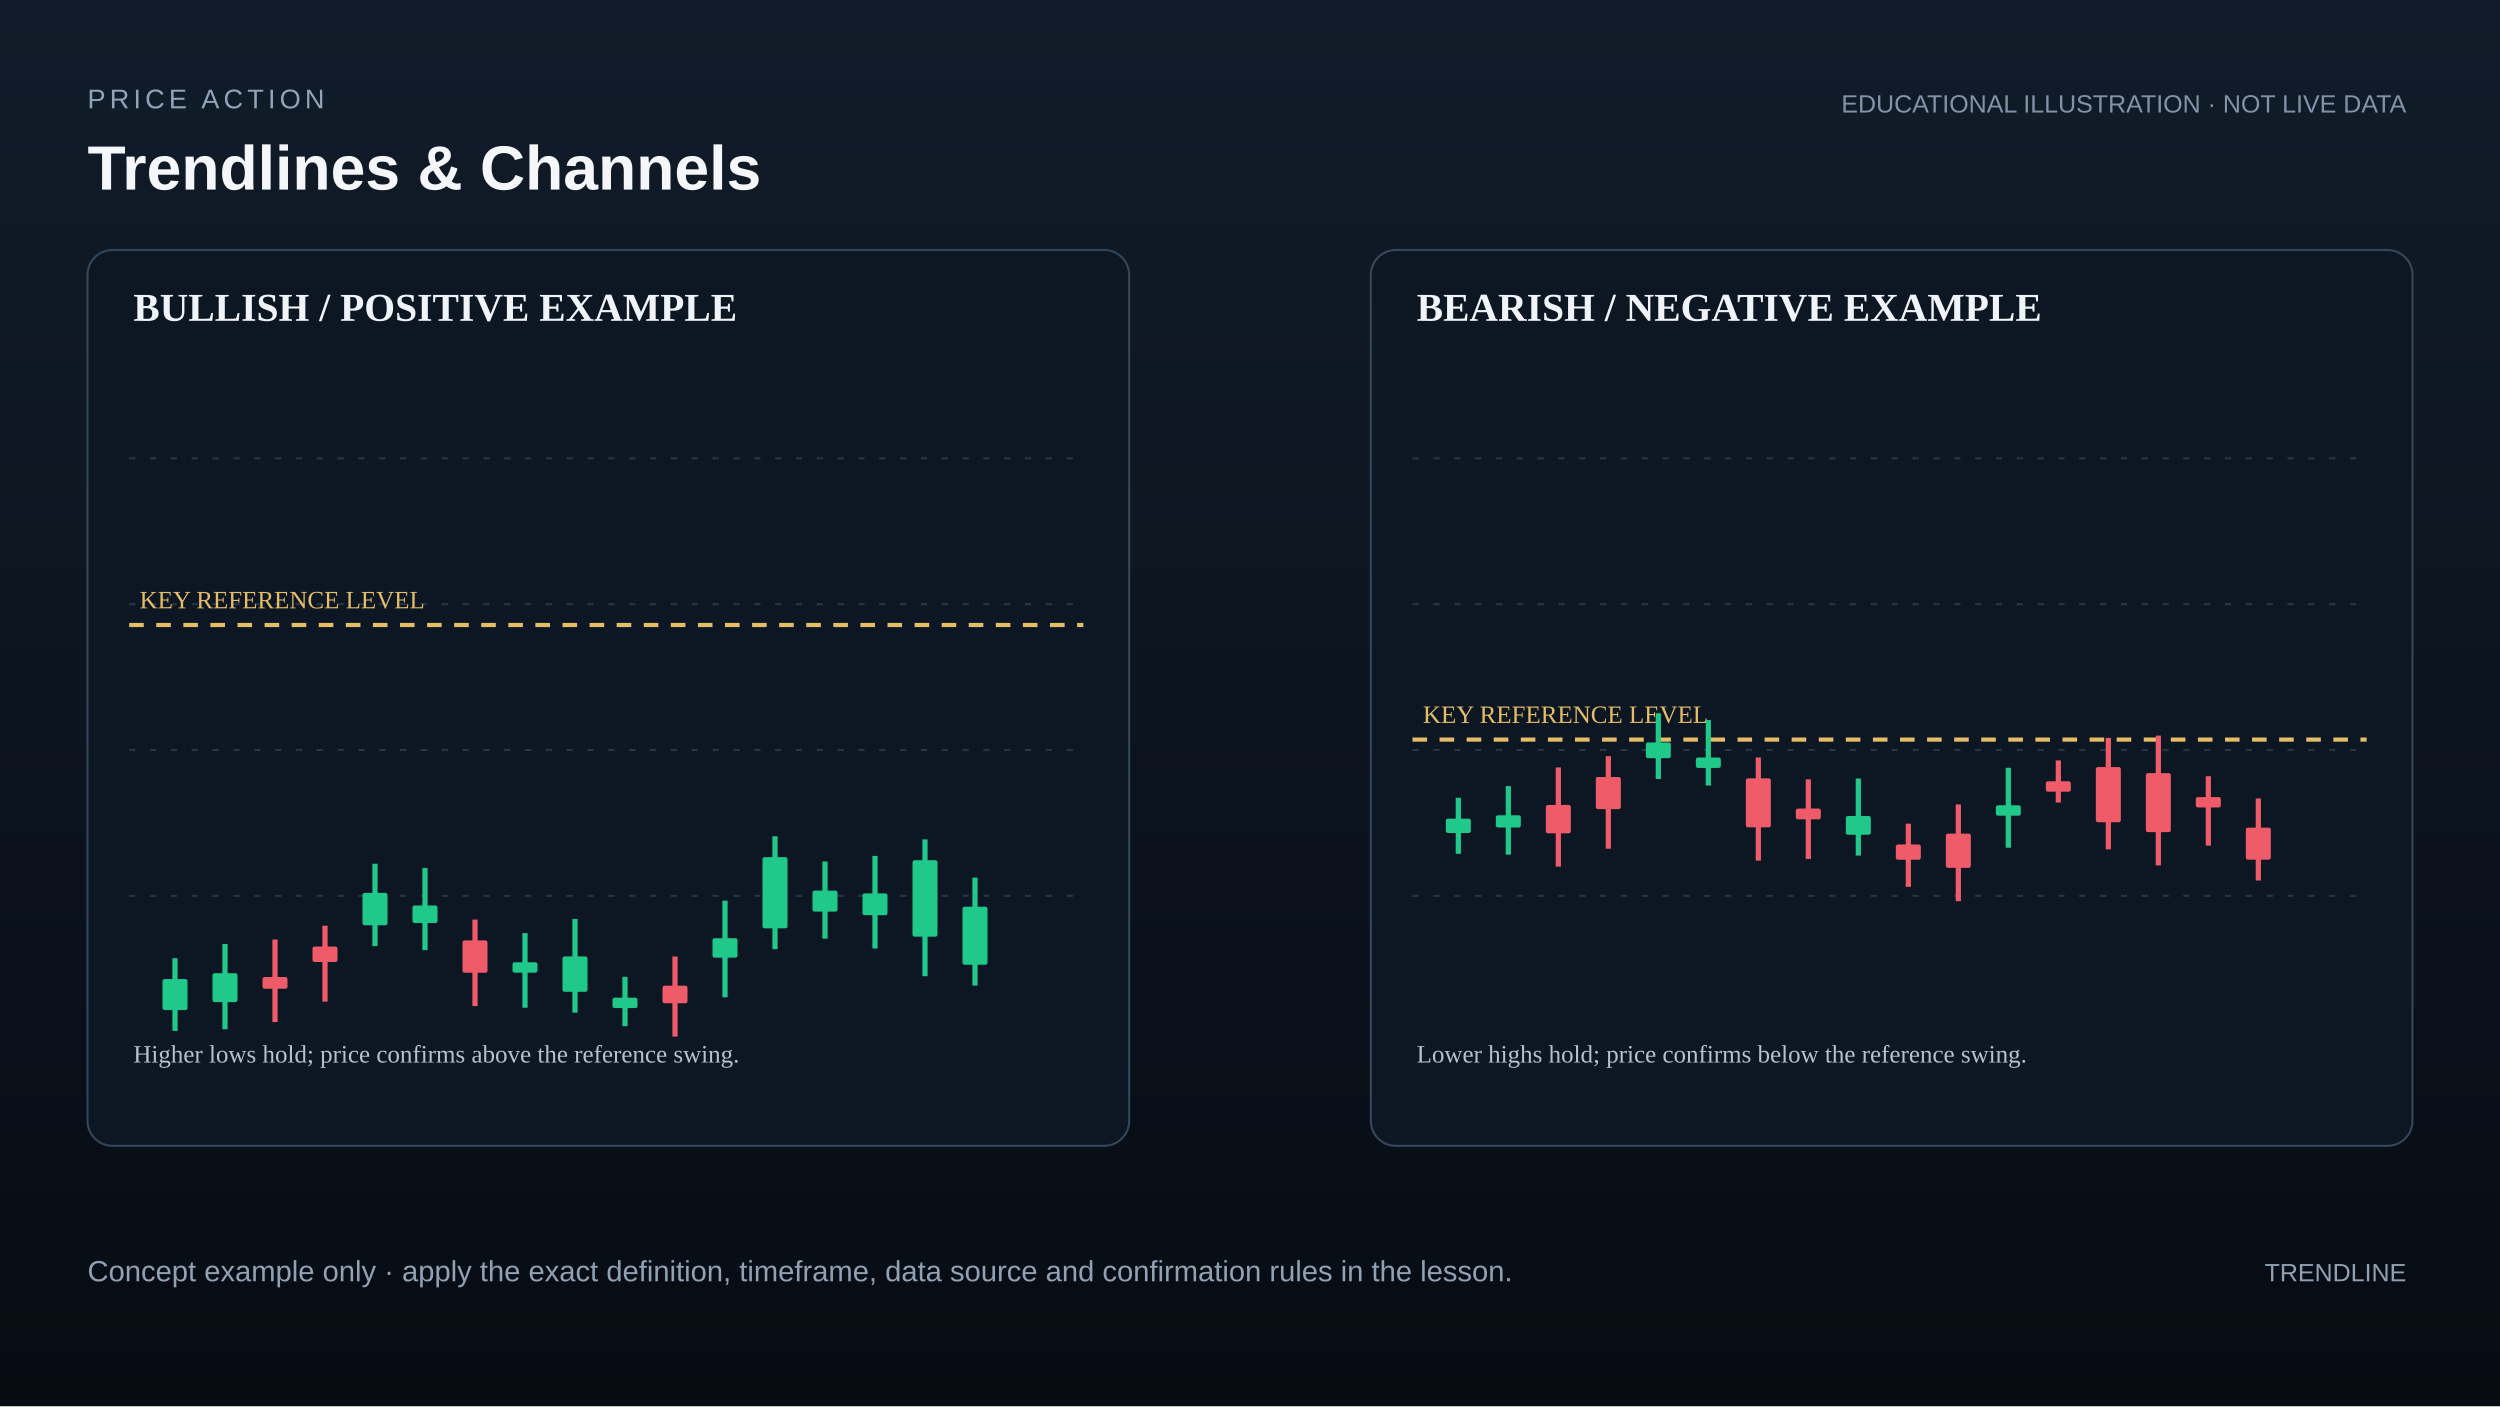
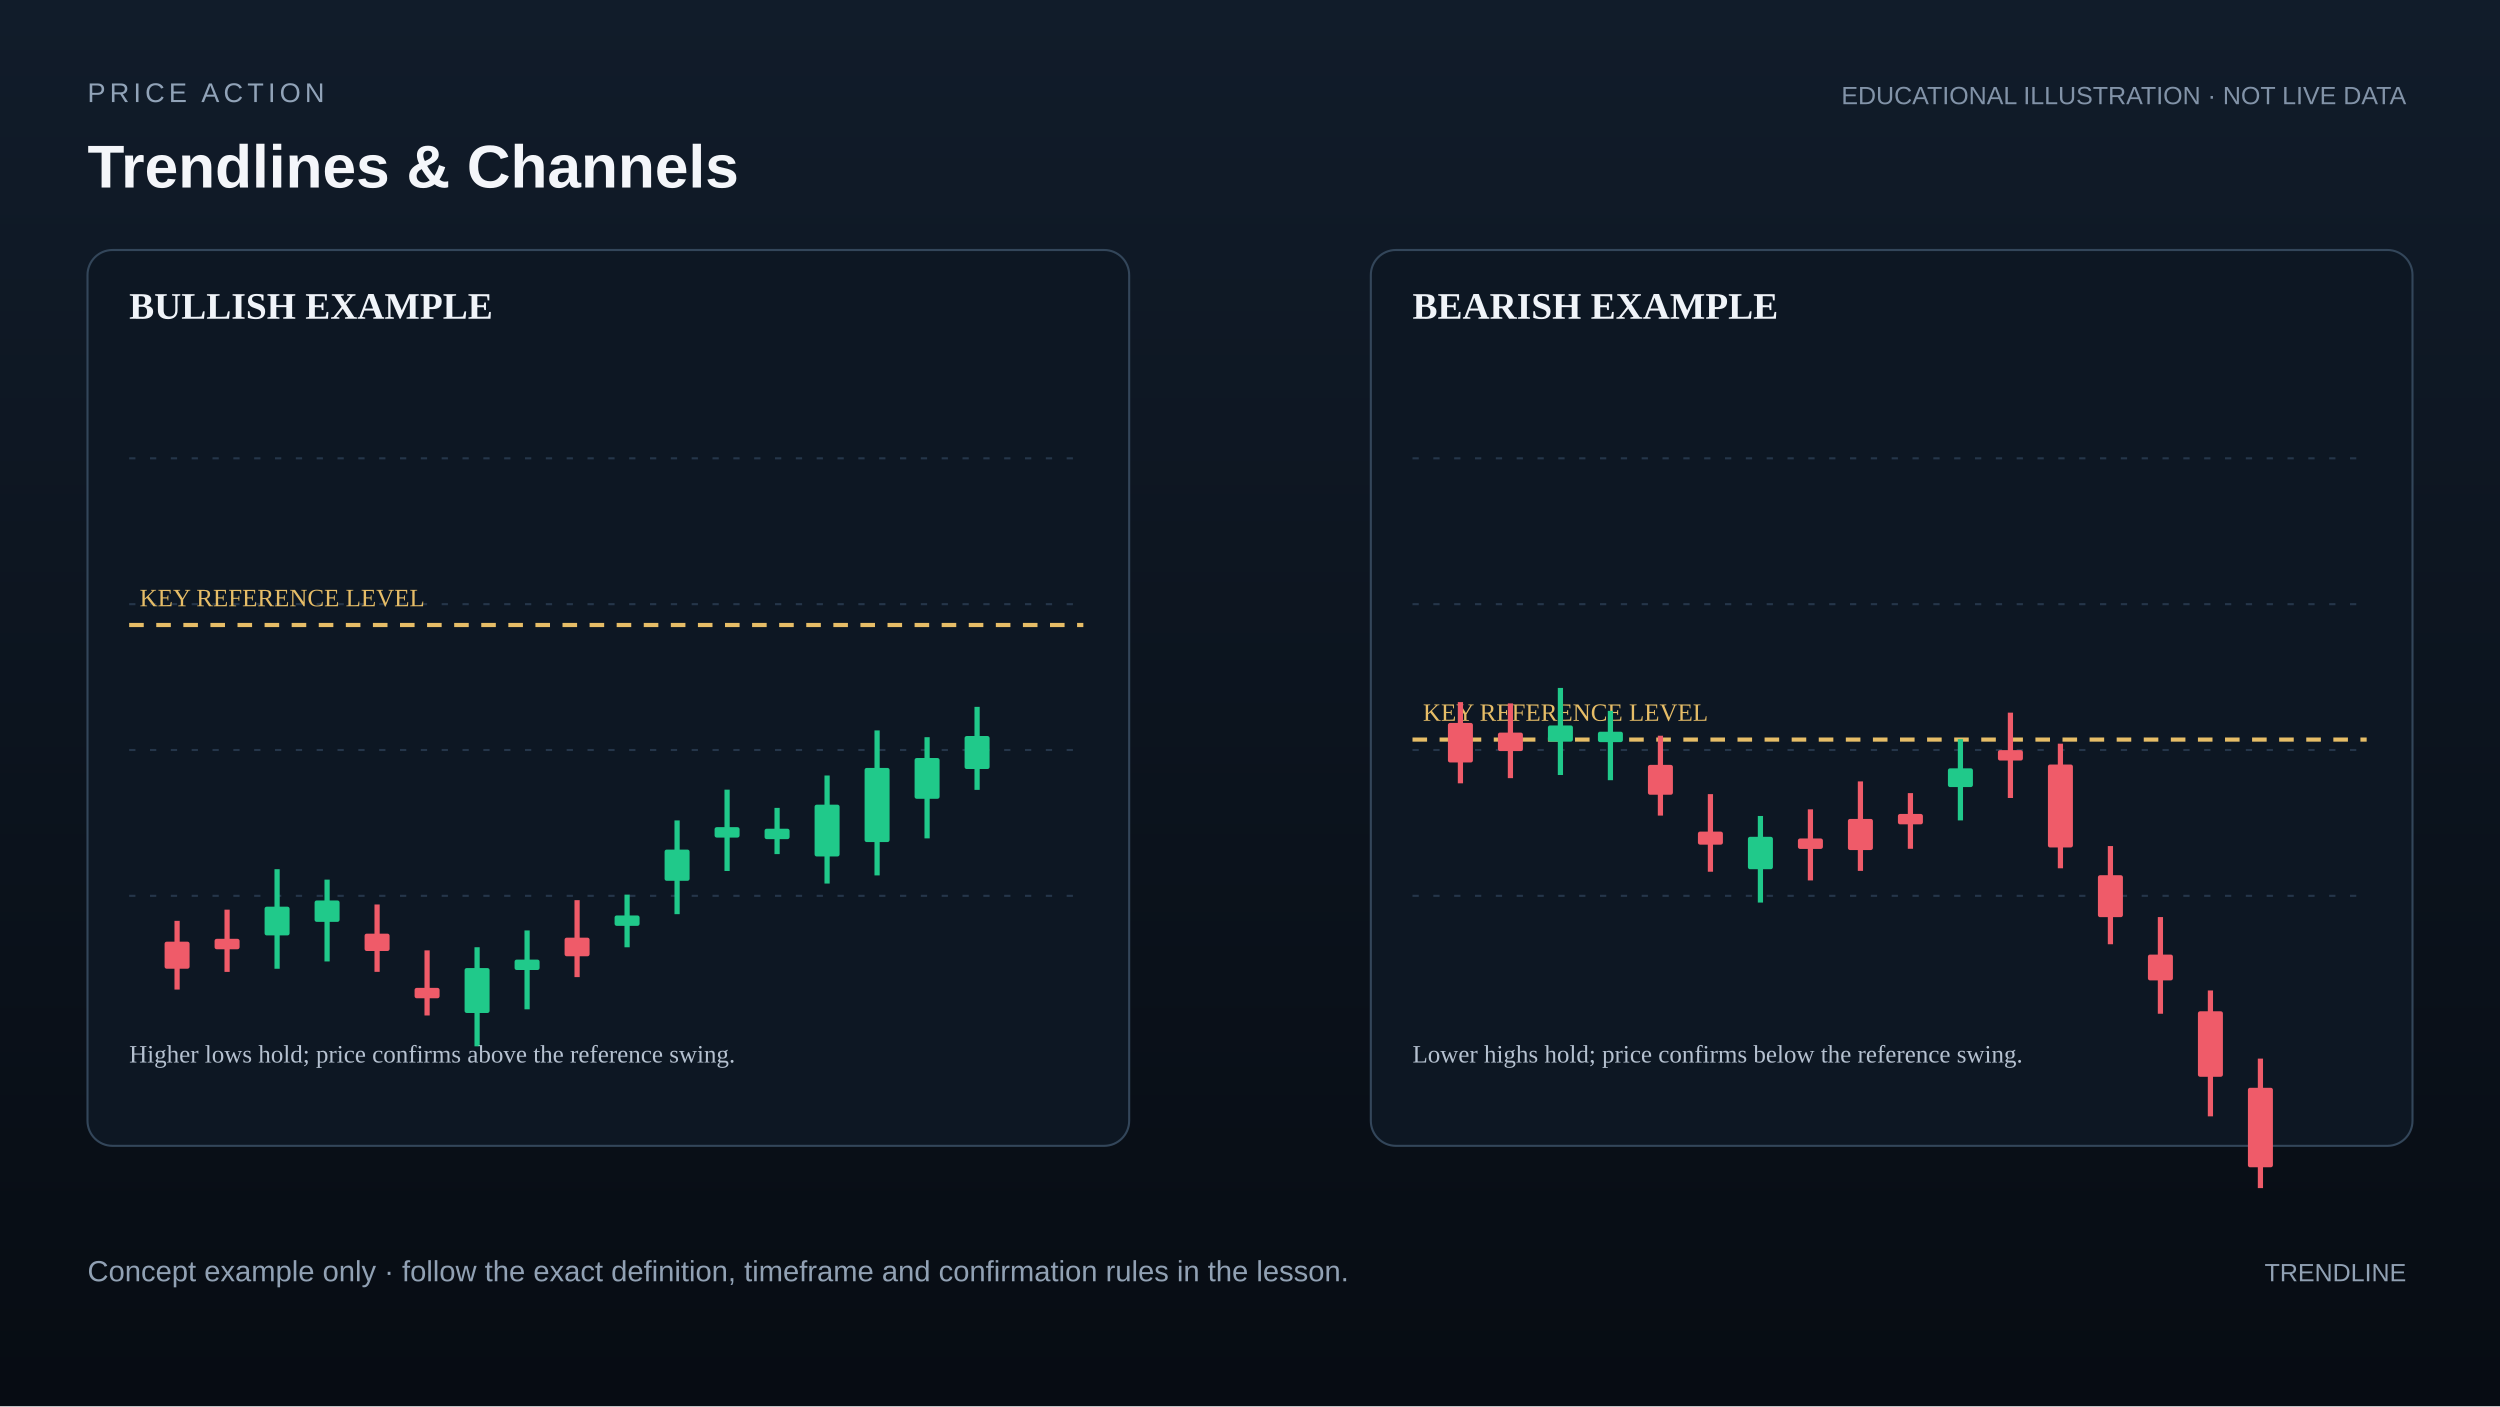
<svg xmlns="http://www.w3.org/2000/svg" width="1200" height="675" viewBox="0 0 1200 675">
  <defs>
    <linearGradient id="bg" x2="0" y2="1">
      <stop stop-color="#111c2a" />
      <stop offset="1" stop-color="#070c13" />
    </linearGradient>
  </defs>
  <rect width="1200" height="675" fill="url(#bg)" />
-   <text x="42" y="52" fill="#91a3b8" font-family="Arial,sans-serif" font-size="13" letter-spacing="2">PRICE ACTION</text>
-   <text x="42" y="91" fill="#f4f6fa" font-family="Arial,sans-serif" font-size="30" font-weight="800">Trendlines &amp; Channels</text>
-   <text x="1155" y="54" text-anchor="end" fill="#8293a8" font-family="Arial,sans-serif" font-size="12">EDUCATIONAL ILLUSTRATION · NOT LIVE DATA</text>
+   <text x="42" y="49" fill="#91a3b8" font-family="Arial,sans-serif" font-size="13" letter-spacing="2">PRICE ACTION</text>
+   <text x="42" y="90" fill="#f4f6fa" font-family="Arial,sans-serif" font-size="29" font-weight="800">Trendlines &amp; Channels</text>
+   <text x="1155" y="50" text-anchor="end" fill="#8293a8" font-family="Arial,sans-serif" font-size="12">EDUCATIONAL ILLUSTRATION · NOT LIVE DATA</text>
  <g>
    <rect x="42" y="120" width="500" height="430" rx="12" fill="#0d1723" stroke="#33465a" />
-     <text x="64" y="154" fill="#f0f4f9" font-size="19" font-weight="700">BULLISH / POSITIVE EXAMPLE</text>
+     <text x="62" y="153" fill="#f0f4f9" font-size="18" font-weight="700">BULLISH EXAMPLE</text>
    <line x1="62" y1="220" x2="522" y2="220" stroke="#25364a" stroke-dasharray="3 7" />
    <line x1="62" y1="290" x2="522" y2="290" stroke="#25364a" stroke-dasharray="3 7" />
    <line x1="62" y1="360" x2="522" y2="360" stroke="#25364a" stroke-dasharray="3 7" />
    <line x1="62" y1="430" x2="522" y2="430" stroke="#25364a" stroke-dasharray="3 7" />
    <line x1="62" y1="300" x2="520" y2="300" stroke="#e6bd67" stroke-width="2" stroke-dasharray="7 6" />
-     <text x="67" y="292" fill="#e6bd67" font-size="12">KEY REFERENCE LEVEL</text>
-     <line x1="84" y1="459.949" x2="84" y2="494.829" stroke="#20c98a" stroke-width="2.5" />
-     <rect x="78" y="469.949" width="12" height="14.88" rx="1" fill="#20c98a" />
-     <line x1="108" y1="453.122" x2="108" y2="494.028" stroke="#20c98a" stroke-width="2.5" />
-     <rect x="102" y="467.122" width="12" height="13.906" rx="1" fill="#20c98a" />
-     <line x1="132" y1="450.972" x2="132" y2="490.597" stroke="#ef5b69" stroke-width="2.5" />
-     <rect x="126" y="468.972" width="12" height="5.625" rx="1" fill="#ef5b69" />
-     <line x1="156" y1="444.35" x2="156" y2="480.774" stroke="#ef5b69" stroke-width="2.5" />
-     <rect x="150" y="454.35" width="12" height="7.424" rx="1" fill="#ef5b69" />
-     <line x1="180" y1="414.582" x2="180" y2="454.12" stroke="#20c98a" stroke-width="2.5" />
-     <rect x="174" y="428.582" width="12" height="15.538" rx="1" fill="#20c98a" />
-     <line x1="204" y1="416.611" x2="204" y2="456.064" stroke="#20c98a" stroke-width="2.5" />
-     <rect x="198" y="434.611" width="12" height="8.452" rx="1" fill="#20c98a" />
-     <line x1="228" y1="441.407" x2="228" y2="482.924" stroke="#ef5b69" stroke-width="2.5" />
-     <rect x="222" y="451.407" width="12" height="15.516" rx="1" fill="#ef5b69" />
-     <line x1="252" y1="447.894" x2="252" y2="483.711" stroke="#20c98a" stroke-width="2.5" />
-     <rect x="246" y="461.894" width="12" height="5" rx="1" fill="#20c98a" />
-     <line x1="276" y1="441.083" x2="276" y2="486.073" stroke="#20c98a" stroke-width="2.5" />
-     <rect x="270" y="459.083" width="12" height="16.991" rx="1" fill="#20c98a" />
-     <line x1="300" y1="468.886" x2="300" y2="492.556" stroke="#20c98a" stroke-width="2.5" />
-     <rect x="294" y="478.886" width="12" height="5" rx="1" fill="#20c98a" />
-     <line x1="324" y1="459.133" x2="324" y2="497.566" stroke="#ef5b69" stroke-width="2.5" />
-     <rect x="318" y="473.133" width="12" height="8.433" rx="1" fill="#ef5b69" />
-     <line x1="348" y1="432.327" x2="348" y2="478.695" stroke="#20c98a" stroke-width="2.5" />
-     <rect x="342" y="450.327" width="12" height="9.368" rx="1" fill="#20c98a" />
-     <line x1="372" y1="401.414" x2="372" y2="455.613" stroke="#20c98a" stroke-width="2.5" />
-     <rect x="366" y="411.414" width="12" height="34.199" rx="1" fill="#20c98a" />
-     <line x1="396" y1="413.497" x2="396" y2="450.581" stroke="#20c98a" stroke-width="2.5" />
-     <rect x="390" y="427.497" width="12" height="10.085" rx="1" fill="#20c98a" />
-     <line x1="420" y1="410.82" x2="420" y2="455.288" stroke="#20c98a" stroke-width="2.5" />
-     <rect x="414" y="428.82" width="12" height="10.467" rx="1" fill="#20c98a" />
-     <line x1="444" y1="402.907" x2="444" y2="468.588" stroke="#20c98a" stroke-width="2.5" />
-     <rect x="438" y="412.907" width="12" height="36.68" rx="1" fill="#20c98a" />
-     <line x1="468" y1="421.248" x2="468" y2="473.071" stroke="#20c98a" stroke-width="2.5" />
-     <rect x="462" y="435.248" width="12" height="27.822" rx="1" fill="#20c98a" />
-     <text x="64" y="510" fill="#b5c1d0" font-size="12">Higher lows hold; price confirms above the reference swing.</text>
+     <text x="67" y="291" fill="#e6bd67" font-size="12">KEY REFERENCE LEVEL</text>
+     <line x1="85" y1="442.005" x2="85" y2="474.992" stroke="#ef5b69" stroke-width="2.5" />
+     <rect x="79" y="452.005" width="12" height="12.988" rx="1" fill="#ef5b69" />
+     <line x1="109" y1="436.637" x2="109" y2="466.512" stroke="#ef5b69" stroke-width="2.5" />
+     <rect x="103" y="450.637" width="12" height="5" rx="1" fill="#ef5b69" />
+     <line x1="133" y1="417.21" x2="133" y2="465.003" stroke="#20c98a" stroke-width="2.5" />
+     <rect x="127" y="435.21" width="12" height="13.793" rx="1" fill="#20c98a" />
+     <line x1="157" y1="422.218" x2="157" y2="461.497" stroke="#20c98a" stroke-width="2.5" />
+     <rect x="151" y="432.218" width="12" height="10.28" rx="1" fill="#20c98a" />
+     <line x1="181" y1="434.151" x2="181" y2="466.488" stroke="#ef5b69" stroke-width="2.5" />
+     <rect x="175" y="448.151" width="12" height="8.337" rx="1" fill="#ef5b69" />
+     <line x1="205" y1="456.177" x2="205" y2="487.433" stroke="#ef5b69" stroke-width="2.5" />
+     <rect x="199" y="474.177" width="12" height="5" rx="1" fill="#ef5b69" />
+     <line x1="229" y1="454.671" x2="229" y2="502.231" stroke="#20c98a" stroke-width="2.5" />
+     <rect x="223" y="464.671" width="12" height="21.56" rx="1" fill="#20c98a" />
+     <line x1="253" y1="446.608" x2="253" y2="484.477" stroke="#20c98a" stroke-width="2.5" />
+     <rect x="247" y="460.608" width="12" height="5" rx="1" fill="#20c98a" />
+     <line x1="277" y1="432.073" x2="277" y2="469.016" stroke="#ef5b69" stroke-width="2.5" />
+     <rect x="271" y="450.073" width="12" height="8.943" rx="1" fill="#ef5b69" />
+     <line x1="301" y1="429.416" x2="301" y2="454.695" stroke="#20c98a" stroke-width="2.5" />
+     <rect x="295" y="439.416" width="12" height="5" rx="1" fill="#20c98a" />
+     <line x1="325" y1="393.801" x2="325" y2="438.799" stroke="#20c98a" stroke-width="2.5" />
+     <rect x="319" y="407.801" width="12" height="14.997" rx="1" fill="#20c98a" />
+     <line x1="349" y1="379.035" x2="349" y2="418.071" stroke="#20c98a" stroke-width="2.5" />
+     <rect x="343" y="397.035" width="12" height="5" rx="1" fill="#20c98a" />
+     <line x1="373" y1="387.783" x2="373" y2="409.968" stroke="#20c98a" stroke-width="2.5" />
+     <rect x="367" y="397.783" width="12" height="5" rx="1" fill="#20c98a" />
+     <line x1="397" y1="372.239" x2="397" y2="424.109" stroke="#20c98a" stroke-width="2.5" />
+     <rect x="391" y="386.239" width="12" height="24.871" rx="1" fill="#20c98a" />
+     <line x1="421" y1="350.596" x2="421" y2="420.198" stroke="#20c98a" stroke-width="2.5" />
+     <rect x="415" y="368.596" width="12" height="35.603" rx="1" fill="#20c98a" />
+     <line x1="445" y1="353.85" x2="445" y2="402.423" stroke="#20c98a" stroke-width="2.5" />
+     <rect x="439" y="363.85" width="12" height="19.573" rx="1" fill="#20c98a" />
+     <line x1="469" y1="339.294" x2="469" y2="379.134" stroke="#20c98a" stroke-width="2.5" />
+     <rect x="463" y="353.294" width="12" height="15.84" rx="1" fill="#20c98a" />
+     <text x="62" y="510" fill="#b5c1d0" font-size="12">Higher lows hold; price confirms above the reference swing.</text>
  </g>
  <g>
    <rect x="658" y="120" width="500" height="430" rx="12" fill="#0d1723" stroke="#33465a" />
-     <text x="680" y="154" fill="#f0f4f9" font-size="19" font-weight="700">BEARISH / NEGATIVE EXAMPLE</text>
+     <text x="678" y="153" fill="#f0f4f9" font-size="18" font-weight="700">BEARISH EXAMPLE</text>
    <line x1="678" y1="220" x2="1138" y2="220" stroke="#25364a" stroke-dasharray="3 7" />
    <line x1="678" y1="290" x2="1138" y2="290" stroke="#25364a" stroke-dasharray="3 7" />
    <line x1="678" y1="360" x2="1138" y2="360" stroke="#25364a" stroke-dasharray="3 7" />
    <line x1="678" y1="430" x2="1138" y2="430" stroke="#25364a" stroke-dasharray="3 7" />
    <line x1="678" y1="355" x2="1136" y2="355" stroke="#e6bd67" stroke-width="2" stroke-dasharray="7 6" />
-     <text x="683" y="347" fill="#e6bd67" font-size="12">KEY REFERENCE LEVEL</text>
-     <line x1="700" y1="382.949" x2="700" y2="409.829" stroke="#20c98a" stroke-width="2.5" />
-     <rect x="694" y="392.949" width="12" height="6.88" rx="1" fill="#20c98a" />
-     <line x1="724" y1="377.322" x2="724" y2="410.228" stroke="#20c98a" stroke-width="2.5" />
-     <rect x="718" y="391.322" width="12" height="5.906" rx="1" fill="#20c98a" />
-     <line x1="748" y1="368.372" x2="748" y2="415.997" stroke="#ef5b69" stroke-width="2.5" />
-     <rect x="742" y="386.372" width="12" height="13.625" rx="1" fill="#ef5b69" />
-     <line x1="772" y1="362.95" x2="772" y2="407.374" stroke="#ef5b69" stroke-width="2.5" />
-     <rect x="766" y="372.95" width="12" height="15.424" rx="1" fill="#ef5b69" />
-     <line x1="796" y1="342.382" x2="796" y2="373.92" stroke="#20c98a" stroke-width="2.5" />
-     <rect x="790" y="356.382" width="12" height="7.538" rx="1" fill="#20c98a" />
-     <line x1="820" y1="345.611" x2="820" y2="377.064" stroke="#20c98a" stroke-width="2.5" />
-     <rect x="814" y="363.611" width="12" height="5" rx="1" fill="#20c98a" />
-     <line x1="844" y1="363.607" x2="844" y2="413.124" stroke="#ef5b69" stroke-width="2.5" />
-     <rect x="838" y="373.607" width="12" height="23.516" rx="1" fill="#ef5b69" />
-     <line x1="868" y1="374.111" x2="868" y2="412.294" stroke="#ef5b69" stroke-width="2.5" />
-     <rect x="862" y="388.111" width="12" height="5.183" rx="1" fill="#ef5b69" />
-     <line x1="892" y1="373.683" x2="892" y2="410.673" stroke="#20c98a" stroke-width="2.5" />
-     <rect x="886" y="391.683" width="12" height="8.991" rx="1" fill="#20c98a" />
-     <line x1="916" y1="395.356" x2="916" y2="425.686" stroke="#ef5b69" stroke-width="2.5" />
-     <rect x="910" y="405.356" width="12" height="7.33" rx="1" fill="#ef5b69" />
-     <line x1="940" y1="386.133" x2="940" y2="432.566" stroke="#ef5b69" stroke-width="2.5" />
-     <rect x="934" y="400.133" width="12" height="16.433" rx="1" fill="#ef5b69" />
-     <line x1="964" y1="368.527" x2="964" y2="406.895" stroke="#20c98a" stroke-width="2.5" />
-     <rect x="958" y="386.527" width="12" height="5" rx="1" fill="#20c98a" />
-     <line x1="988" y1="365.013" x2="988" y2="385.214" stroke="#ef5b69" stroke-width="2.5" />
-     <rect x="982" y="375.013" width="12" height="5" rx="1" fill="#ef5b69" />
-     <line x1="1012" y1="354.181" x2="1012" y2="407.697" stroke="#ef5b69" stroke-width="2.5" />
-     <rect x="1006" y="368.181" width="12" height="26.515" rx="1" fill="#ef5b69" />
-     <line x1="1036" y1="353.088" x2="1036" y2="415.42" stroke="#ef5b69" stroke-width="2.5" />
-     <rect x="1030" y="371.088" width="12" height="28.333" rx="1" fill="#ef5b69" />
-     <line x1="1060" y1="372.588" x2="1060" y2="405.907" stroke="#ef5b69" stroke-width="2.5" />
-     <rect x="1054" y="382.588" width="12" height="5" rx="1" fill="#ef5b69" />
-     <line x1="1084" y1="383.271" x2="1084" y2="422.648" stroke="#ef5b69" stroke-width="2.5" />
-     <rect x="1078" y="397.271" width="12" height="15.378" rx="1" fill="#ef5b69" />
-     <text x="680" y="510" fill="#b5c1d0" font-size="12">Lower highs hold; price confirms below the reference swing.</text>
+     <text x="683" y="346" fill="#e6bd67" font-size="12">KEY REFERENCE LEVEL</text>
+     <line x1="701" y1="337.005" x2="701" y2="375.992" stroke="#ef5b69" stroke-width="2.5" />
+     <rect x="695" y="347.005" width="12" height="18.988" rx="1" fill="#ef5b69" />
+     <line x1="725" y1="337.637" x2="725" y2="373.512" stroke="#ef5b69" stroke-width="2.5" />
+     <rect x="719" y="351.637" width="12" height="8.875" rx="1" fill="#ef5b69" />
+     <line x1="749" y1="330.21" x2="749" y2="372.003" stroke="#20c98a" stroke-width="2.5" />
+     <rect x="743" y="348.21" width="12" height="7.793" rx="1" fill="#20c98a" />
+     <line x1="773" y1="341.218" x2="773" y2="374.497" stroke="#20c98a" stroke-width="2.5" />
+     <rect x="767" y="351.218" width="12" height="5" rx="1" fill="#20c98a" />
+     <line x1="797" y1="353.151" x2="797" y2="391.488" stroke="#ef5b69" stroke-width="2.5" />
+     <rect x="791" y="367.151" width="12" height="14.337" rx="1" fill="#ef5b69" />
+     <line x1="821" y1="381.177" x2="821" y2="418.433" stroke="#ef5b69" stroke-width="2.5" />
+     <rect x="815" y="399.177" width="12" height="6.256" rx="1" fill="#ef5b69" />
+     <line x1="845" y1="391.671" x2="845" y2="433.231" stroke="#20c98a" stroke-width="2.5" />
+     <rect x="839" y="401.671" width="12" height="15.56" rx="1" fill="#20c98a" />
+     <line x1="869" y1="388.477" x2="869" y2="422.608" stroke="#ef5b69" stroke-width="2.5" />
+     <rect x="863" y="402.477" width="12" height="5" rx="1" fill="#ef5b69" />
+     <line x1="893" y1="375.073" x2="893" y2="418.016" stroke="#ef5b69" stroke-width="2.5" />
+     <rect x="887" y="393.073" width="12" height="14.943" rx="1" fill="#ef5b69" />
+     <line x1="917" y1="380.695" x2="917" y2="407.416" stroke="#ef5b69" stroke-width="2.5" />
+     <rect x="911" y="390.695" width="12" height="5" rx="1" fill="#ef5b69" />
+     <line x1="941" y1="354.801" x2="941" y2="393.799" stroke="#20c98a" stroke-width="2.5" />
+     <rect x="935" y="368.801" width="12" height="8.997" rx="1" fill="#20c98a" />
+     <line x1="965" y1="342.071" x2="965" y2="383.035" stroke="#ef5b69" stroke-width="2.5" />
+     <rect x="959" y="360.071" width="12" height="5" rx="1" fill="#ef5b69" />
+     <line x1="989" y1="356.968" x2="989" y2="416.783" stroke="#ef5b69" stroke-width="2.5" />
+     <rect x="983" y="366.968" width="12" height="39.815" rx="1" fill="#ef5b69" />
+     <line x1="1013" y1="406.109" x2="1013" y2="453.239" stroke="#ef5b69" stroke-width="2.5" />
+     <rect x="1007" y="420.109" width="12" height="20.129" rx="1" fill="#ef5b69" />
+     <line x1="1037" y1="440.198" x2="1037" y2="486.596" stroke="#ef5b69" stroke-width="2.5" />
+     <rect x="1031" y="458.198" width="12" height="12.397" rx="1" fill="#ef5b69" />
+     <line x1="1061" y1="475.423" x2="1061" y2="535.85" stroke="#ef5b69" stroke-width="2.5" />
+     <rect x="1055" y="485.423" width="12" height="31.427" rx="1" fill="#ef5b69" />
+     <line x1="1085" y1="508.134" x2="1085" y2="570.294" stroke="#ef5b69" stroke-width="2.5" />
+     <rect x="1079" y="522.134" width="12" height="38.16" rx="1" fill="#ef5b69" />
+     <text x="678" y="510" fill="#b5c1d0" font-size="12">Lower highs hold; price confirms below the reference swing.</text>
  </g>
-   <text x="42" y="615" fill="#91a1b4" font-family="Arial,sans-serif" font-size="14">Concept example only · apply the exact definition, timeframe, data source and confirmation rules in the lesson.</text>
+   <text x="42" y="615" fill="#91a1b4" font-family="Arial,sans-serif" font-size="14">Concept example only · follow the exact definition, timeframe and confirmation rules in the lesson.</text>
  <text x="1155" y="615" text-anchor="end" fill="#91a1b4" font-family="Arial,sans-serif" font-size="12">TRENDLINE</text>
</svg>
